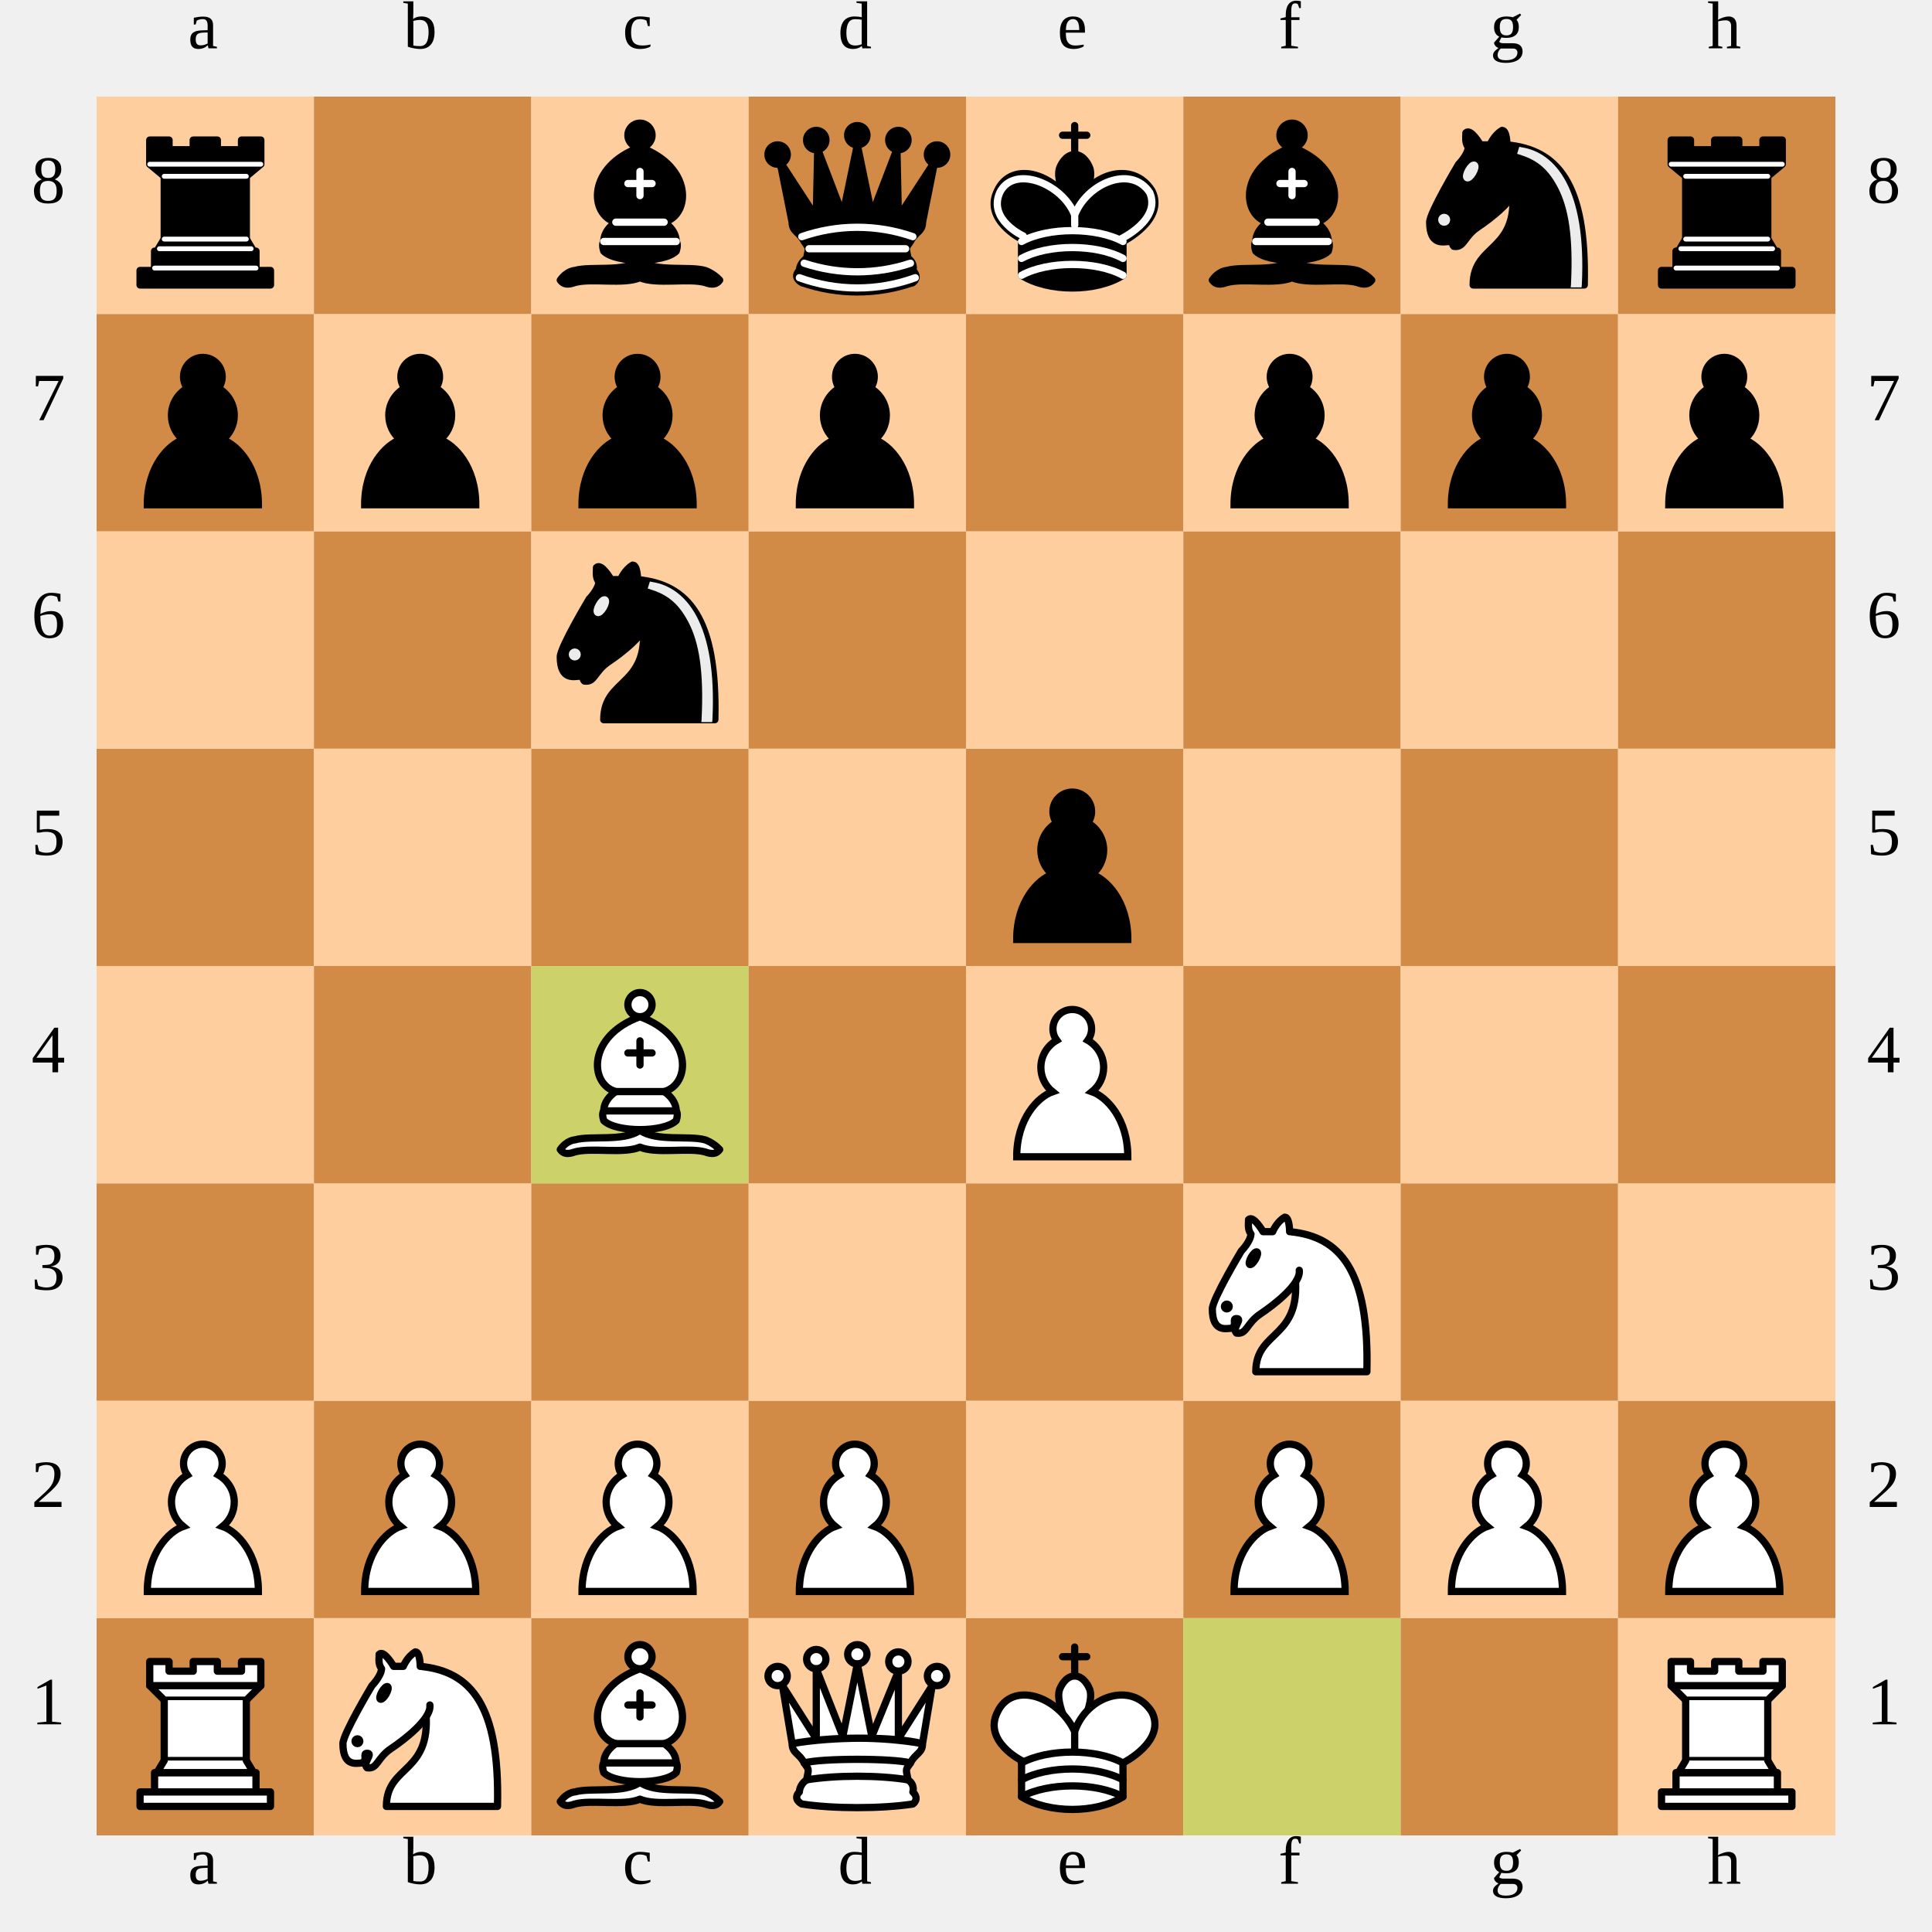
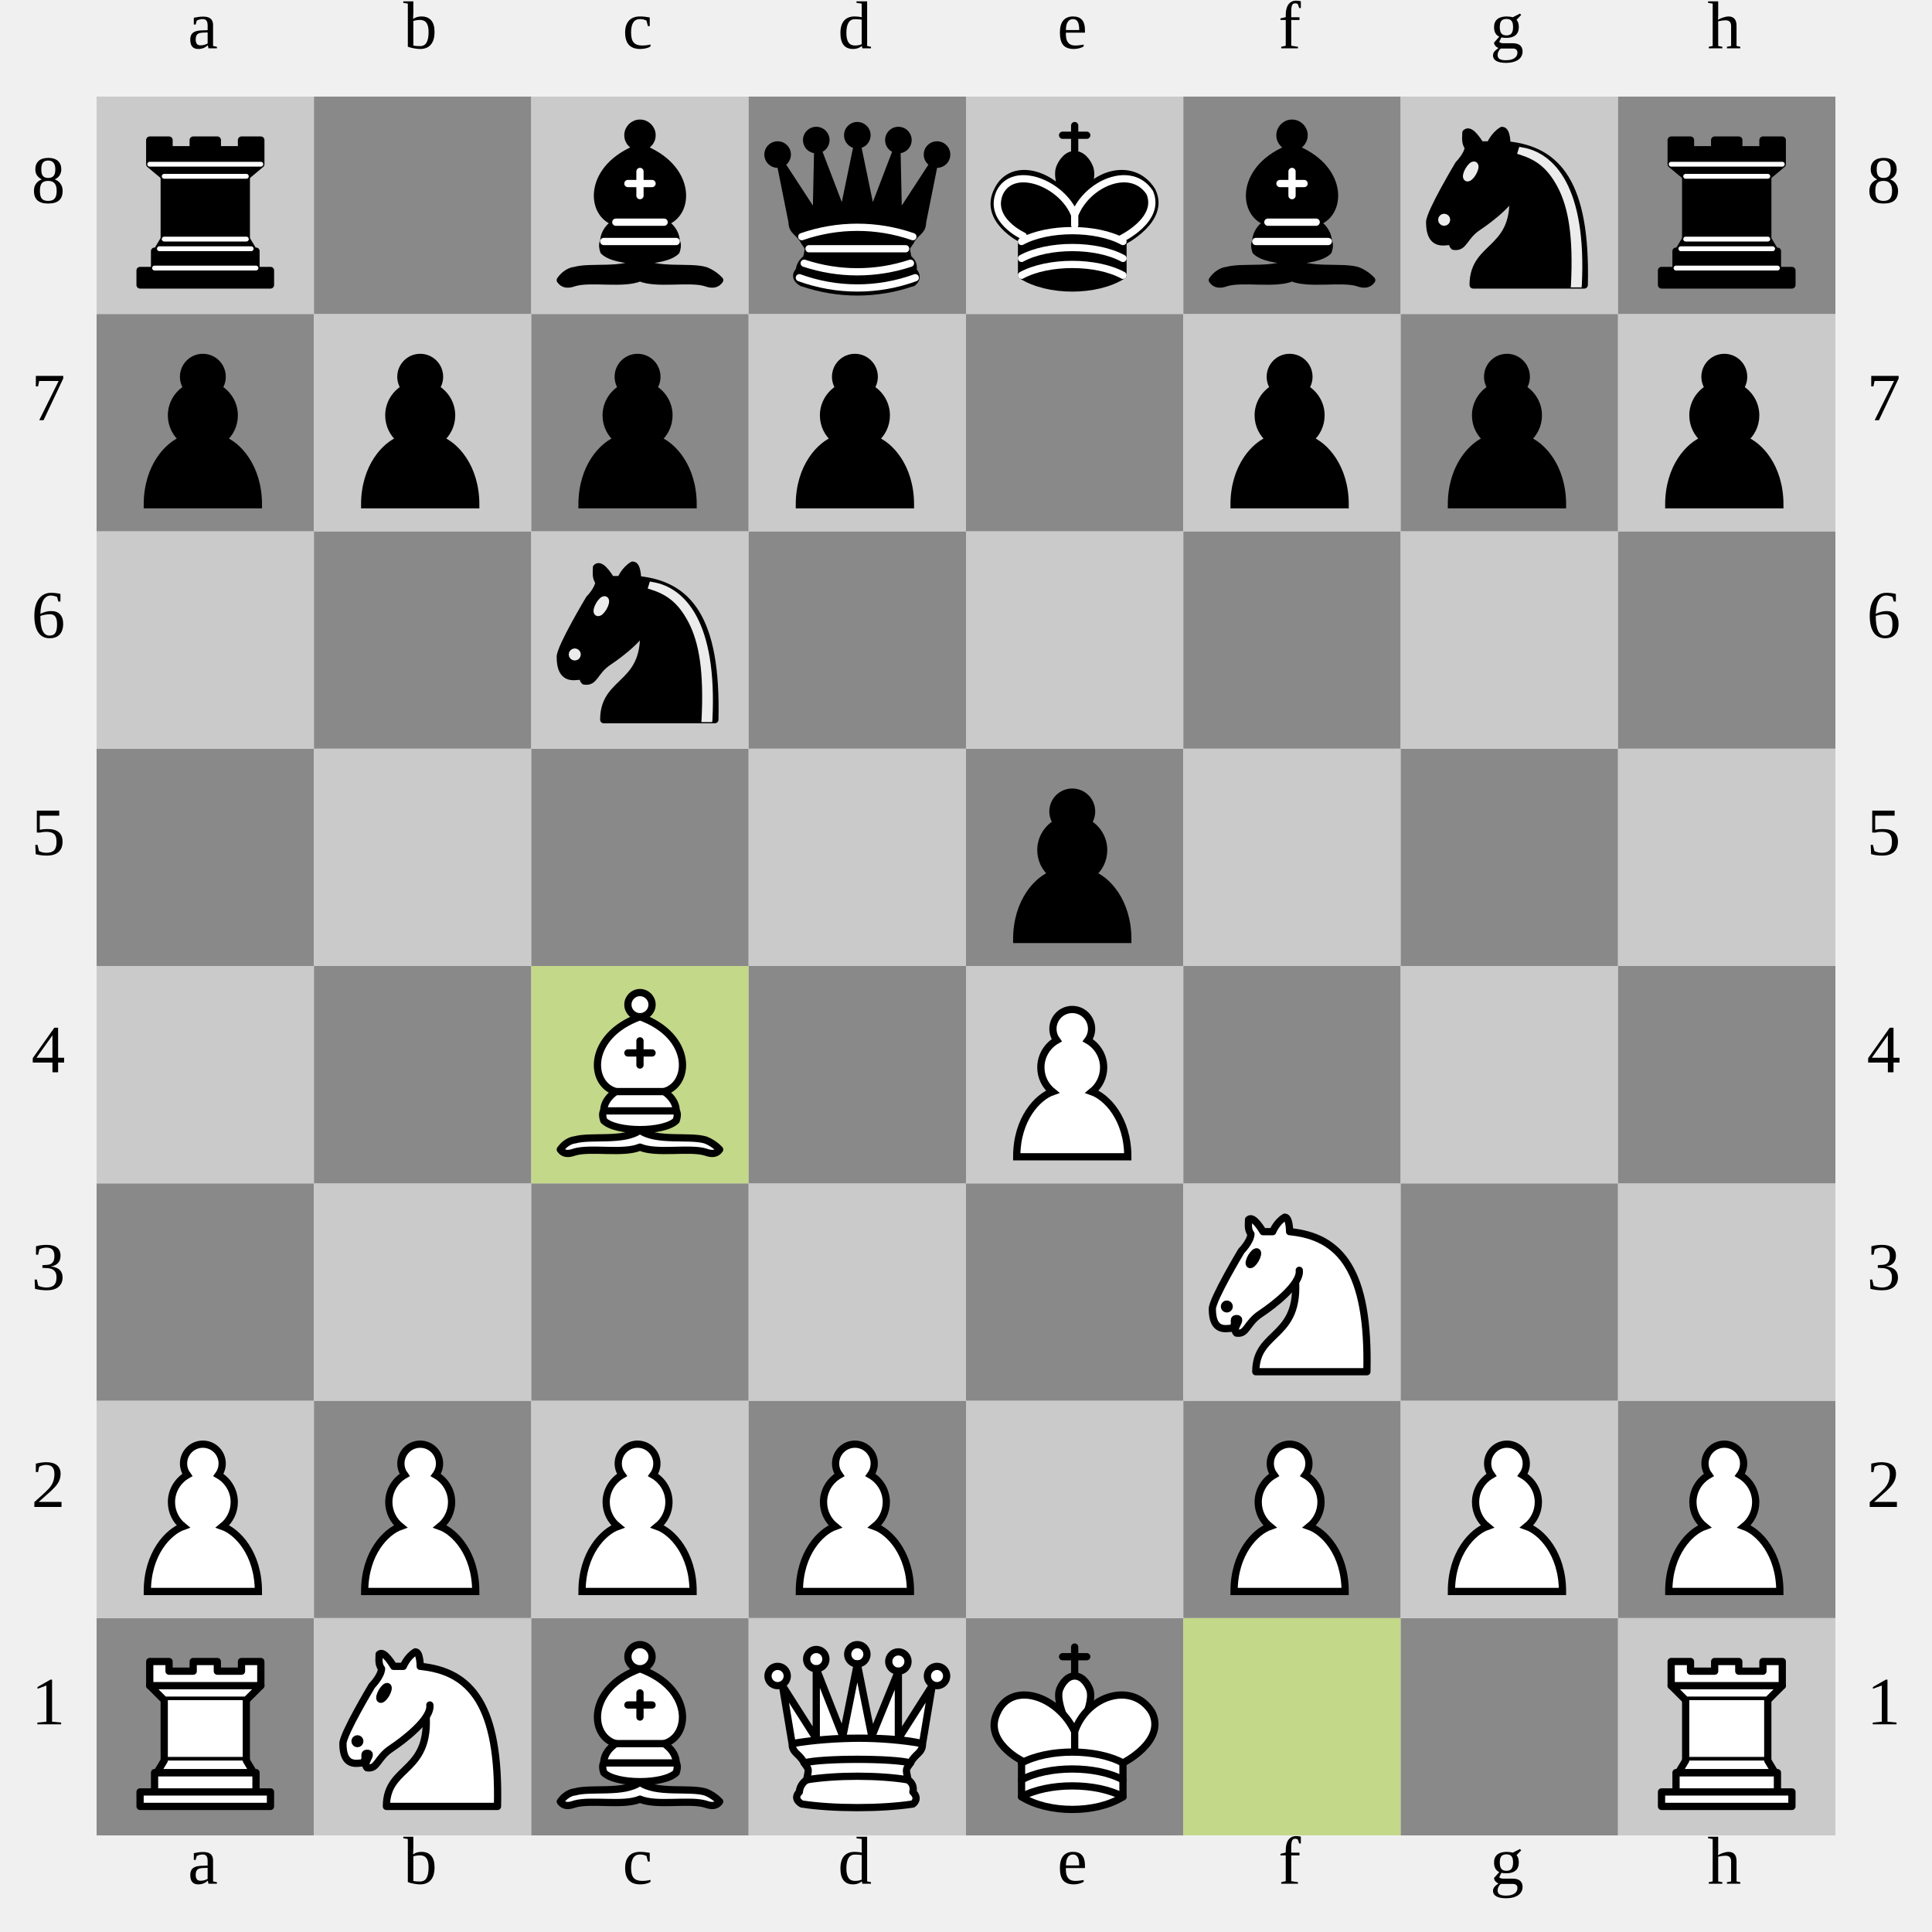
- <svg xmlns="http://www.w3.org/2000/svg" xmlns:xlink="http://www.w3.org/1999/xlink" height="800" version="1.1" viewBox="0 0 400 400" width="800">
+ <svg xmlns="http://www.w3.org/2000/svg" xmlns:xlink="http://www.w3.org/1999/xlink" height="400" version="1.1" viewBox="0 0 400 400" width="400">
+   <style>
+ .square.light {
+ fill: #cacaca;
+ }
+ .square.dark {
+ fill: #898989;
+ }
+ .square.light.lastmove {
+ fill: #c3d889;
+ }
+ .square.dark.lastmove {
+ fill: #92b167;
+ }
+ .check {
+ fill: url(#check_gradient);
+ }
+ .arrow {
+ stroke: #ff5858;
+ fill: #ff5858;
+ }
+ .mark {
+ stroke: #959fff;
+ fill: #959fff;
+ }
+ </style>
  <defs>
    <g class="white pawn" id="white-pawn">
      <path d="M22 9c-2.21 0-4 1.79-4 4 0 .89.29 1.71.78 2.38-1.95 1.12-3.28 3.21-3.28 5.62 0 2.03.94 3.84 2.41 5.03-3 1.06-7.41 5.55-7.41 13.47h23c0-7.92-4.41-12.41-7.41-13.47 1.47-1.19 2.41-3 2.41-5.03 0-2.41-1.33-4.5-3.28-5.62.49-.67.78-1.49.78-2.38 0-2.21-1.79-4-4-4z" fill="#fff" stroke="#000" stroke-linecap="round" stroke-width="1.5" />
    </g>
    <g class="white knight" fill="none" fill-rule="evenodd" id="white-knight" stroke="#000" stroke-linecap="round" stroke-linejoin="round" stroke-width="1.5">
      <path d="M 22,10 C 32.5,11 38.5,18 38,39 L 15,39 C 15,30 25,32.5 23,18" style="fill:#ffffff; stroke:#000000;" />
      <path d="M 24,18 C 24.38,20.91 18.45,25.37 16,27 C 13,29 13.18,31.34 11,31 C 9.958,30.06 12.41,27.96 11,28 C 10,28 11.19,29.23 10,30 C 9,30 5.997,31 6,26 C 6,24 12,14 12,14 C 12,14 13.89,12.1 14,10.5 C 13.27,9.506 13.5,8.5 13.5,7.5 C 14.5,6.5 16.5,10 16.5,10 L 18.5,10 C 18.5,10 19.28,8.008 21,7 C 22,7 22,10 22,10" style="fill:#ffffff; stroke:#000000;" />
      <path d="M 9.5 25.5 A 0.5 0.5 0 1 1 8.5,25.5 A 0.5 0.5 0 1 1 9.5 25.5 z" style="fill:#000000; stroke:#000000;" />
      <path d="M 15 15.5 A 0.5 1.5 0 1 1 14,15.5 A 0.5 1.5 0 1 1 15 15.5 z" style="fill:#000000; stroke:#000000;" transform="matrix(0.866,0.5,-0.5,0.866,9.693,-5.173)" />
    </g>
    <g class="white bishop" fill="none" fill-rule="evenodd" id="white-bishop" stroke="#000" stroke-linecap="round" stroke-linejoin="round" stroke-width="1.5">
      <g fill="#fff" stroke-linecap="butt">
        <path d="M9 36c3.39-.97 10.11.43 13.5-2 3.39 2.43 10.11 1.03 13.5 2 0 0 1.65.54 3 2-.68.97-1.65.99-3 .5-3.39-.97-10.11.46-13.5-1-3.39 1.46-10.11.03-13.5 1-1.354.49-2.323.47-3-.5 1.354-1.94 3-2 3-2zM15 32c2.5 2.5 12.5 2.5 15 0 .5-1.5 0-2 0-2 0-2.5-2.5-4-2.5-4 5.5-1.5 6-11.5-5-15.5-11 4-10.5 14-5 15.5 0 0-2.5 1.5-2.5 4 0 0-.5.5 0 2zM25 8a2.5 2.5 0 1 1-5 0 2.5 2.5 0 1 1 5 0z" />
      </g>
      <path d="M17.5 26h10M15 30h15m-7.5-14.5v5M20 18h5" stroke-linejoin="miter" />
    </g>
    <g class="white rook" fill="#fff" fill-rule="evenodd" id="white-rook" stroke="#000" stroke-linecap="round" stroke-linejoin="round" stroke-width="1.5">
      <path d="M9 39h27v-3H9v3zM12 36v-4h21v4H12zM11 14V9h4v2h5V9h5v2h5V9h4v5" stroke-linecap="butt" />
      <path d="M34 14l-3 3H14l-3-3" />
      <path d="M31 17v12.5H14V17" stroke-linecap="butt" stroke-linejoin="miter" />
      <path d="M31 29.5l1.5 2.5h-20l1.5-2.5" />
      <path d="M11 14h23" fill="none" stroke-linejoin="miter" />
    </g>
    <g class="white queen" fill="#fff" fill-rule="evenodd" id="white-queen" stroke="#000" stroke-linecap="round" stroke-linejoin="round" stroke-width="1.5">
      <path d="M8 12a2 2 0 1 1-4 0 2 2 0 1 1 4 0zM24.5 7.5a2 2 0 1 1-4 0 2 2 0 1 1 4 0zM41 12a2 2 0 1 1-4 0 2 2 0 1 1 4 0zM16 8.5a2 2 0 1 1-4 0 2 2 0 1 1 4 0zM33 9a2 2 0 1 1-4 0 2 2 0 1 1 4 0z" />
      <path d="M9 26c8.5-1.5 21-1.5 27 0l2-12-7 11V11l-5.5 13.5-3-15-3 15-5.5-14V25L7 14l2 12zM9 26c0 2 1.5 2 2.5 4 1 1.5 1 1 .5 3.5-1.5 1-1.5 2.5-1.5 2.5-1.5 1.5.5 2.5.5 2.5 6.5 1 16.5 1 23 0 0 0 1.5-1 0-2.5 0 0 .5-1.5-1-2.5-.5-2.5-.5-2 .5-3.5 1-2 2.5-2 2.5-4-8.5-1.5-18.5-1.5-27 0z" stroke-linecap="butt" />
      <path d="M11.5 30c3.5-1 18.5-1 22 0M12 33.5c6-1 15-1 21 0" fill="none" />
    </g>
    <g class="white king" fill="none" fill-rule="evenodd" id="white-king" stroke="#000" stroke-linecap="round" stroke-linejoin="round" stroke-width="1.5">
      <path d="M22.5 11.63V6M20 8h5" stroke-linejoin="miter" />
      <path d="M22.5 25s4.5-7.5 3-10.5c0 0-1-2.5-3-2.5s-3 2.5-3 2.5c-1.5 3 3 10.5 3 10.5" fill="#fff" stroke-linecap="butt" stroke-linejoin="miter" />
      <path d="M11.5 37c5.5 3.5 15.5 3.5 21 0v-7s9-4.5 6-10.5c-4-6.5-13.5-3.5-16 4V27v-3.5c-3.5-7.5-13-10.5-16-4-3 6 5 10 5 10V37z" fill="#fff" />
      <path d="M11.5 30c5.5-3 15.5-3 21 0m-21 3.5c5.5-3 15.5-3 21 0m-21 3.5c5.5-3 15.5-3 21 0" />
    </g>
    <g class="black pawn" id="black-pawn">
      <path d="M22 9c-2.21 0-4 1.79-4 4 0 .89.29 1.71.78 2.38-1.95 1.12-3.28 3.21-3.28 5.62 0 2.03.94 3.84 2.41 5.03-3 1.06-7.41 5.55-7.41 13.47h23c0-7.92-4.41-12.41-7.41-13.47 1.47-1.19 2.41-3 2.41-5.03 0-2.41-1.33-4.5-3.28-5.62.49-.67.78-1.49.78-2.38 0-2.21-1.79-4-4-4z" stroke="#000" stroke-linecap="round" stroke-width="1.5" />
    </g>
    <g class="black knight" fill="none" fill-rule="evenodd" id="black-knight" stroke="#000" stroke-linecap="round" stroke-linejoin="round" stroke-width="1.5">
      <path d="M 22,10 C 32.5,11 38.5,18 38,39 L 15,39 C 15,30 25,32.5 23,18" style="fill:#000000; stroke:#000000;" />
      <path d="M 24,18 C 24.38,20.91 18.45,25.37 16,27 C 13,29 13.18,31.34 11,31 C 9.958,30.06 12.41,27.96 11,28 C 10,28 11.19,29.23 10,30 C 9,30 5.997,31 6,26 C 6,24 12,14 12,14 C 12,14 13.89,12.1 14,10.5 C 13.27,9.506 13.5,8.5 13.5,7.5 C 14.5,6.5 16.5,10 16.5,10 L 18.5,10 C 18.5,10 19.28,8.008 21,7 C 22,7 22,10 22,10" style="fill:#000000; stroke:#000000;" />
      <path d="M 9.5 25.5 A 0.5 0.5 0 1 1 8.5,25.5 A 0.5 0.5 0 1 1 9.5 25.5 z" style="fill:#ececec; stroke:#ececec;" />
      <path d="M 15 15.5 A 0.5 1.5 0 1 1 14,15.5 A 0.5 1.5 0 1 1 15 15.5 z" style="fill:#ececec; stroke:#ececec;" transform="matrix(0.866,0.5,-0.5,0.866,9.693,-5.173)" />
      <path d="M 24.55,10.4 L 24.1,11.85 L 24.6,12 C 27.75,13 30.25,14.49 32.5,18.75 C 34.75,23.01 35.75,29.06 35.25,39 L 35.2,39.5 L 37.45,39.5 L 37.5,39 C 38,28.94 36.62,22.15 34.25,17.66 C 31.88,13.17 28.46,11.02 25.06,10.5 L 24.55,10.4 z " style="fill:#ececec; stroke:none;" />
    </g>
    <g class="black bishop" fill="none" fill-rule="evenodd" id="black-bishop" stroke="#000" stroke-linecap="round" stroke-linejoin="round" stroke-width="1.5">
      <path d="M9 36c3.39-.97 10.11.43 13.5-2 3.39 2.43 10.11 1.03 13.5 2 0 0 1.65.54 3 2-.68.97-1.65.99-3 .5-3.39-.97-10.11.46-13.5-1-3.39 1.46-10.11.03-13.5 1-1.354.49-2.323.47-3-.5 1.354-1.94 3-2 3-2zm6-4c2.5 2.5 12.5 2.5 15 0 .5-1.5 0-2 0-2 0-2.5-2.5-4-2.5-4 5.5-1.5 6-11.5-5-15.5-11 4-10.5 14-5 15.5 0 0-2.5 1.5-2.5 4 0 0-.5.5 0 2zM25 8a2.5 2.5 0 1 1-5 0 2.5 2.5 0 1 1 5 0z" fill="#000" stroke-linecap="butt" />
      <path d="M17.5 26h10M15 30h15m-7.5-14.5v5M20 18h5" stroke="#fff" stroke-linejoin="miter" />
    </g>
    <g class="black rook" fill="#000" fill-rule="evenodd" id="black-rook" stroke="#000" stroke-linecap="round" stroke-linejoin="round" stroke-width="1.5">
      <path d="M9 39h27v-3H9v3zM12.5 32l1.5-2.5h17l1.5 2.5h-20zM12 36v-4h21v4H12z" stroke-linecap="butt" />
      <path d="M14 29.5v-13h17v13H14z" stroke-linecap="butt" stroke-linejoin="miter" />
      <path d="M14 16.5L11 14h23l-3 2.5H14zM11 14V9h4v2h5V9h5v2h5V9h4v5H11z" stroke-linecap="butt" />
      <path d="M12 35.5h21M13 31.5h19M14 29.5h17M14 16.5h17M11 14h23" fill="none" stroke="#fff" stroke-linejoin="miter" stroke-width="1" />
    </g>
    <g class="black queen" fill="#000" fill-rule="evenodd" id="black-queen" stroke="#000" stroke-linecap="round" stroke-linejoin="round" stroke-width="1.5">
      <g fill="#000" stroke="none">
        <circle cx="6" cy="12" r="2.75" />
        <circle cx="14" cy="9" r="2.75" />
        <circle cx="22.5" cy="8" r="2.75" />
        <circle cx="31" cy="9" r="2.75" />
        <circle cx="39" cy="12" r="2.75" />
      </g>
      <path d="M9 26c8.5-1.5 21-1.5 27 0l2.5-12.5L31 25l-.3-14.1-5.2 13.6-3-14.5-3 14.5-5.2-13.6L14 25 6.5 13.5 9 26zM9 26c0 2 1.5 2 2.5 4 1 1.5 1 1 .5 3.5-1.5 1-1.5 2.5-1.5 2.5-1.5 1.5.5 2.5.5 2.5 6.5 1 16.5 1 23 0 0 0 1.5-1 0-2.5 0 0 .5-1.5-1-2.5-.5-2.5-.5-2 .5-3.5 1-2 2.5-2 2.5-4-8.5-1.5-18.5-1.5-27 0z" stroke-linecap="butt" />
      <path d="M11 38.5a35 35 1 0 0 23 0" fill="none" stroke-linecap="butt" />
      <path d="M11 29a35 35 1 0 1 23 0M12.5 31.5h20M11.5 34.5a35 35 1 0 0 22 0M10.5 37.5a35 35 1 0 0 24 0" fill="none" stroke="#fff" />
    </g>
    <g class="black king" fill="none" fill-rule="evenodd" id="black-king" stroke="#000" stroke-linecap="round" stroke-linejoin="round" stroke-width="1.5">
      <path d="M22.5 11.63V6" stroke-linejoin="miter" />
      <path d="M22.5 25s4.5-7.5 3-10.5c0 0-1-2.5-3-2.5s-3 2.5-3 2.5c-1.5 3 3 10.5 3 10.5" fill="#000" stroke-linecap="butt" stroke-linejoin="miter" />
      <path d="M11.5 37c5.5 3.5 15.5 3.5 21 0v-7s9-4.5 6-10.5c-4-6.5-13.5-3.5-16 4V27v-3.5c-3.5-7.5-13-10.5-16-4-3 6 5 10 5 10V37z" fill="#000" />
      <path d="M20 8h5" stroke-linejoin="miter" />
      <path d="M32 29.5s8.5-4 6.03-9.65C34.15 14 25 18 22.5 24.5l.01 2.1-.01-2.1C20 18 9.906 14 6.997 19.85c-2.497 5.65 4.853 9 4.853 9M11.5 30c5.5-3 15.5-3 21 0m-21 3.5c5.5-3 15.5-3 21 0m-21 3.5c5.5-3 15.5-3 21 0" stroke="#fff" />
    </g>
  </defs>
  <rect class="square dark a1" fill="#d18b47" height="45" stroke="none" width="45" x="20" y="335" />
  <use transform="translate(20, 335)" xlink:href="#white-rook" />
  <rect class="square light b1" fill="#ffce9e" height="45" stroke="none" width="45" x="65" y="335" />
  <use transform="translate(65, 335)" xlink:href="#white-knight" />
  <rect class="square dark c1" fill="#d18b47" height="45" stroke="none" width="45" x="110" y="335" />
  <use transform="translate(110, 335)" xlink:href="#white-bishop" />
  <rect class="square light d1" fill="#ffce9e" height="45" stroke="none" width="45" x="155" y="335" />
  <use transform="translate(155, 335)" xlink:href="#white-queen" />
  <rect class="square dark e1" fill="#d18b47" height="45" stroke="none" width="45" x="200" y="335" />
  <use transform="translate(200, 335)" xlink:href="#white-king" />
  <rect class="square light lastmove f1" fill="#cdd16a" height="45" stroke="none" width="45" x="245" y="335" />
  <rect class="square dark g1" fill="#d18b47" height="45" stroke="none" width="45" x="290" y="335" />
  <rect class="square light h1" fill="#ffce9e" height="45" stroke="none" width="45" x="335" y="335" />
  <use transform="translate(335, 335)" xlink:href="#white-rook" />
  <rect class="square light a2" fill="#ffce9e" height="45" stroke="none" width="45" x="20" y="290" />
  <use transform="translate(20, 290)" xlink:href="#white-pawn" />
  <rect class="square dark b2" fill="#d18b47" height="45" stroke="none" width="45" x="65" y="290" />
  <use transform="translate(65, 290)" xlink:href="#white-pawn" />
  <rect class="square light c2" fill="#ffce9e" height="45" stroke="none" width="45" x="110" y="290" />
  <use transform="translate(110, 290)" xlink:href="#white-pawn" />
  <rect class="square dark d2" fill="#d18b47" height="45" stroke="none" width="45" x="155" y="290" />
  <use transform="translate(155, 290)" xlink:href="#white-pawn" />
  <rect class="square light e2" fill="#ffce9e" height="45" stroke="none" width="45" x="200" y="290" />
  <rect class="square dark f2" fill="#d18b47" height="45" stroke="none" width="45" x="245" y="290" />
  <use transform="translate(245, 290)" xlink:href="#white-pawn" />
  <rect class="square light g2" fill="#ffce9e" height="45" stroke="none" width="45" x="290" y="290" />
  <use transform="translate(290, 290)" xlink:href="#white-pawn" />
  <rect class="square dark h2" fill="#d18b47" height="45" stroke="none" width="45" x="335" y="290" />
  <use transform="translate(335, 290)" xlink:href="#white-pawn" />
  <rect class="square dark a3" fill="#d18b47" height="45" stroke="none" width="45" x="20" y="245" />
  <rect class="square light b3" fill="#ffce9e" height="45" stroke="none" width="45" x="65" y="245" />
  <rect class="square dark c3" fill="#d18b47" height="45" stroke="none" width="45" x="110" y="245" />
  <rect class="square light d3" fill="#ffce9e" height="45" stroke="none" width="45" x="155" y="245" />
  <rect class="square dark e3" fill="#d18b47" height="45" stroke="none" width="45" x="200" y="245" />
  <rect class="square light f3" fill="#ffce9e" height="45" stroke="none" width="45" x="245" y="245" />
  <use transform="translate(245, 245)" xlink:href="#white-knight" />
  <rect class="square dark g3" fill="#d18b47" height="45" stroke="none" width="45" x="290" y="245" />
  <rect class="square light h3" fill="#ffce9e" height="45" stroke="none" width="45" x="335" y="245" />
  <rect class="square light a4" fill="#ffce9e" height="45" stroke="none" width="45" x="20" y="200" />
  <rect class="square dark b4" fill="#d18b47" height="45" stroke="none" width="45" x="65" y="200" />
  <rect class="square light lastmove c4" fill="#cdd16a" height="45" stroke="none" width="45" x="110" y="200" />
  <use transform="translate(110, 200)" xlink:href="#white-bishop" />
  <rect class="square dark d4" fill="#d18b47" height="45" stroke="none" width="45" x="155" y="200" />
  <rect class="square light e4" fill="#ffce9e" height="45" stroke="none" width="45" x="200" y="200" />
  <use transform="translate(200, 200)" xlink:href="#white-pawn" />
  <rect class="square dark f4" fill="#d18b47" height="45" stroke="none" width="45" x="245" y="200" />
  <rect class="square light g4" fill="#ffce9e" height="45" stroke="none" width="45" x="290" y="200" />
  <rect class="square dark h4" fill="#d18b47" height="45" stroke="none" width="45" x="335" y="200" />
  <rect class="square dark a5" fill="#d18b47" height="45" stroke="none" width="45" x="20" y="155" />
  <rect class="square light b5" fill="#ffce9e" height="45" stroke="none" width="45" x="65" y="155" />
  <rect class="square dark c5" fill="#d18b47" height="45" stroke="none" width="45" x="110" y="155" />
  <rect class="square light d5" fill="#ffce9e" height="45" stroke="none" width="45" x="155" y="155" />
  <rect class="square dark e5" fill="#d18b47" height="45" stroke="none" width="45" x="200" y="155" />
  <use transform="translate(200, 155)" xlink:href="#black-pawn" />
  <rect class="square light f5" fill="#ffce9e" height="45" stroke="none" width="45" x="245" y="155" />
  <rect class="square dark g5" fill="#d18b47" height="45" stroke="none" width="45" x="290" y="155" />
  <rect class="square light h5" fill="#ffce9e" height="45" stroke="none" width="45" x="335" y="155" />
  <rect class="square light a6" fill="#ffce9e" height="45" stroke="none" width="45" x="20" y="110" />
  <rect class="square dark b6" fill="#d18b47" height="45" stroke="none" width="45" x="65" y="110" />
  <rect class="square light c6" fill="#ffce9e" height="45" stroke="none" width="45" x="110" y="110" />
  <use transform="translate(110, 110)" xlink:href="#black-knight" />
  <rect class="square dark d6" fill="#d18b47" height="45" stroke="none" width="45" x="155" y="110" />
  <rect class="square light e6" fill="#ffce9e" height="45" stroke="none" width="45" x="200" y="110" />
  <rect class="square dark f6" fill="#d18b47" height="45" stroke="none" width="45" x="245" y="110" />
  <rect class="square light g6" fill="#ffce9e" height="45" stroke="none" width="45" x="290" y="110" />
  <rect class="square dark h6" fill="#d18b47" height="45" stroke="none" width="45" x="335" y="110" />
  <rect class="square dark a7" fill="#d18b47" height="45" stroke="none" width="45" x="20" y="65" />
  <use transform="translate(20, 65)" xlink:href="#black-pawn" />
  <rect class="square light b7" fill="#ffce9e" height="45" stroke="none" width="45" x="65" y="65" />
  <use transform="translate(65, 65)" xlink:href="#black-pawn" />
  <rect class="square dark c7" fill="#d18b47" height="45" stroke="none" width="45" x="110" y="65" />
  <use transform="translate(110, 65)" xlink:href="#black-pawn" />
  <rect class="square light d7" fill="#ffce9e" height="45" stroke="none" width="45" x="155" y="65" />
  <use transform="translate(155, 65)" xlink:href="#black-pawn" />
  <rect class="square dark e7" fill="#d18b47" height="45" stroke="none" width="45" x="200" y="65" />
  <rect class="square light f7" fill="#ffce9e" height="45" stroke="none" width="45" x="245" y="65" />
  <use transform="translate(245, 65)" xlink:href="#black-pawn" />
  <rect class="square dark g7" fill="#d18b47" height="45" stroke="none" width="45" x="290" y="65" />
  <use transform="translate(290, 65)" xlink:href="#black-pawn" />
  <rect class="square light h7" fill="#ffce9e" height="45" stroke="none" width="45" x="335" y="65" />
  <use transform="translate(335, 65)" xlink:href="#black-pawn" />
  <rect class="square light a8" fill="#ffce9e" height="45" stroke="none" width="45" x="20" y="20" />
  <use transform="translate(20, 20)" xlink:href="#black-rook" />
  <rect class="square dark b8" fill="#d18b47" height="45" stroke="none" width="45" x="65" y="20" />
  <rect class="square light c8" fill="#ffce9e" height="45" stroke="none" width="45" x="110" y="20" />
  <use transform="translate(110, 20)" xlink:href="#black-bishop" />
  <rect class="square dark d8" fill="#d18b47" height="45" stroke="none" width="45" x="155" y="20" />
  <use transform="translate(155, 20)" xlink:href="#black-queen" />
  <rect class="square light e8" fill="#ffce9e" height="45" stroke="none" width="45" x="200" y="20" />
  <use transform="translate(200, 20)" xlink:href="#black-king" />
  <rect class="square dark f8" fill="#d18b47" height="45" stroke="none" width="45" x="245" y="20" />
  <use transform="translate(245, 20)" xlink:href="#black-bishop" />
  <rect class="square light g8" fill="#ffce9e" height="45" stroke="none" width="45" x="290" y="20" />
  <use transform="translate(290, 20)" xlink:href="#black-knight" />
  <rect class="square dark h8" fill="#d18b47" height="45" stroke="none" width="45" x="335" y="20" />
  <use transform="translate(335, 20)" xlink:href="#black-rook" />
  <text alignment-baseline="middle" font-size="14" text-anchor="middle" x="42" y="10">a</text>
  <text alignment-baseline="middle" font-size="14" text-anchor="middle" x="42" y="390">a</text>
  <text alignment-baseline="middle" font-size="14" text-anchor="middle" x="87" y="10">b</text>
  <text alignment-baseline="middle" font-size="14" text-anchor="middle" x="87" y="390">b</text>
  <text alignment-baseline="middle" font-size="14" text-anchor="middle" x="132" y="10">c</text>
  <text alignment-baseline="middle" font-size="14" text-anchor="middle" x="132" y="390">c</text>
  <text alignment-baseline="middle" font-size="14" text-anchor="middle" x="177" y="10">d</text>
  <text alignment-baseline="middle" font-size="14" text-anchor="middle" x="177" y="390">d</text>
  <text alignment-baseline="middle" font-size="14" text-anchor="middle" x="222" y="10">e</text>
  <text alignment-baseline="middle" font-size="14" text-anchor="middle" x="222" y="390">e</text>
  <text alignment-baseline="middle" font-size="14" text-anchor="middle" x="267" y="10">f</text>
  <text alignment-baseline="middle" font-size="14" text-anchor="middle" x="267" y="390">f</text>
  <text alignment-baseline="middle" font-size="14" text-anchor="middle" x="312" y="10">g</text>
  <text alignment-baseline="middle" font-size="14" text-anchor="middle" x="312" y="390">g</text>
  <text alignment-baseline="middle" font-size="14" text-anchor="middle" x="357" y="10">h</text>
  <text alignment-baseline="middle" font-size="14" text-anchor="middle" x="357" y="390">h</text>
  <text alignment-baseline="middle" font-size="14" text-anchor="middle" x="10" y="357">1</text>
  <text alignment-baseline="middle" font-size="14" text-anchor="middle" x="390" y="357">1</text>
  <text alignment-baseline="middle" font-size="14" text-anchor="middle" x="10" y="312">2</text>
  <text alignment-baseline="middle" font-size="14" text-anchor="middle" x="390" y="312">2</text>
  <text alignment-baseline="middle" font-size="14" text-anchor="middle" x="10" y="267">3</text>
  <text alignment-baseline="middle" font-size="14" text-anchor="middle" x="390" y="267">3</text>
  <text alignment-baseline="middle" font-size="14" text-anchor="middle" x="10" y="222">4</text>
  <text alignment-baseline="middle" font-size="14" text-anchor="middle" x="390" y="222">4</text>
  <text alignment-baseline="middle" font-size="14" text-anchor="middle" x="10" y="177">5</text>
  <text alignment-baseline="middle" font-size="14" text-anchor="middle" x="390" y="177">5</text>
  <text alignment-baseline="middle" font-size="14" text-anchor="middle" x="10" y="132">6</text>
  <text alignment-baseline="middle" font-size="14" text-anchor="middle" x="390" y="132">6</text>
  <text alignment-baseline="middle" font-size="14" text-anchor="middle" x="10" y="87">7</text>
  <text alignment-baseline="middle" font-size="14" text-anchor="middle" x="390" y="87">7</text>
  <text alignment-baseline="middle" font-size="14" text-anchor="middle" x="10" y="42">8</text>
  <text alignment-baseline="middle" font-size="14" text-anchor="middle" x="390" y="42">8</text>
</svg>
